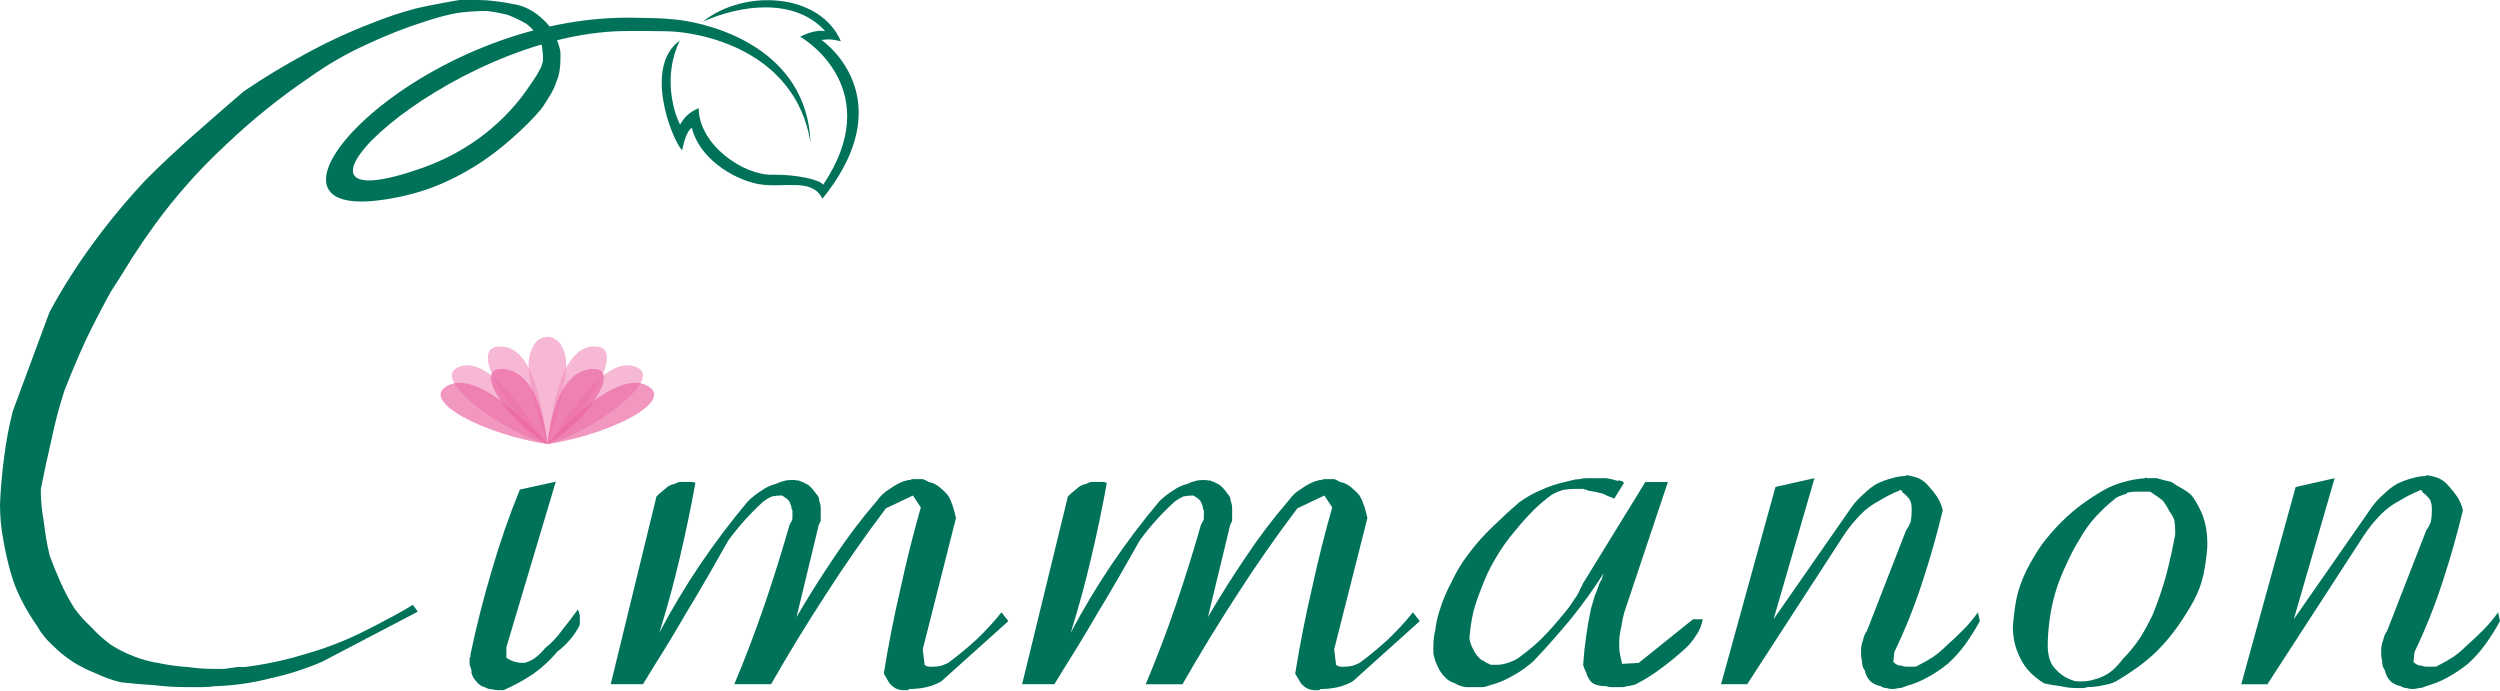
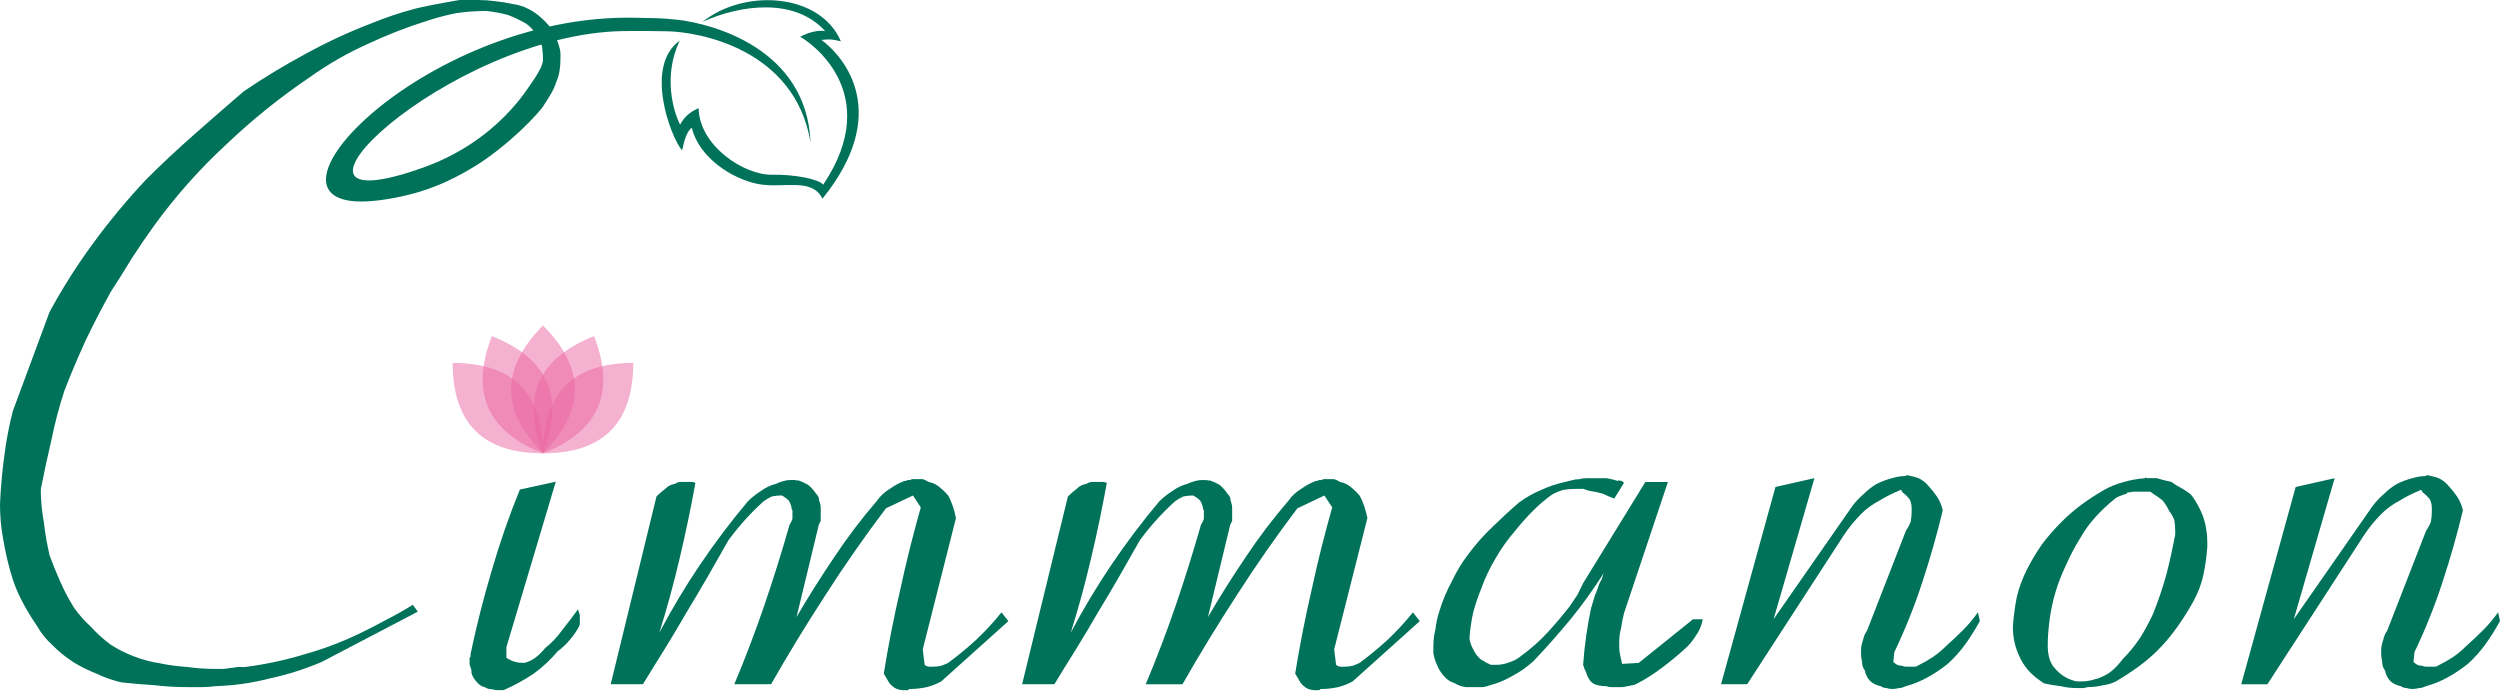
<svg xmlns="http://www.w3.org/2000/svg" xmlns:xlink="http://www.w3.org/1999/xlink" version="1.1" id="Layer_1" x="0px" y="0px" width="255.54" height="70.552" xml:space="preserve">
  <defs id="defs44" />
  <path style="fill:#007259" id="path5" d="m 81.513,49.071 c 0.388,0.13 0.751,0.291 1.092,0.486 0.323,0.275 0.589,0.574 0.801,0.897 0.13,0.13 0.226,0.266 0.291,0.413 0,0.195 0.032,0.356 0.097,0.486 0.064,0.195 0.097,0.364 0.097,0.509 0,0.195 0,0.356 0,0.486 0,0.065 0,0.13 0,0.195 0,0.13 0,0.266 0,0.413 0,0.065 0,0.162 0,0.291 -0.065,0.13 -0.13,0.26 -0.195,0.388 l -2.279,9.44 c 1.197,-2.054 2.489,-4.11 3.881,-6.164 1.31,-1.974 2.764,-3.89 4.365,-5.751 0.323,-0.469 0.751,-0.866 1.285,-1.189 0.468,-0.34 0.962,-0.606 1.48,-0.801 0.145,0 0.25,-0.032 0.315,-0.097 0.065,0 0.162,0 0.291,0 0.065,-0.065 0.162,-0.097 0.291,-0.097 0.065,0 0.128,0 0.193,0 0.275,0 0.543,0 0.801,0 0.21,0.065 0.411,0.162 0.606,0.291 0.388,0.065 0.751,0.235 1.092,0.509 0.323,0.26 0.623,0.549 0.897,0.874 0.193,0.34 0.355,0.708 0.485,1.104 0.13,0.396 0.235,0.797 0.316,1.201 l -3.395,13.42 0.193,1.578 c 0.145,0.13 0.316,0.195 0.509,0.195 0.13,0 0.226,0 0.291,0 0.34,0 0.638,-0.032 0.897,-0.097 0.195,-0.065 0.429,-0.162 0.704,-0.291 0.986,-0.728 1.948,-1.521 2.885,-2.379 0.921,-0.874 1.778,-1.804 2.57,-2.79 l 0.703,0.897 -6.864,6.164 c -0.469,0.26 -0.962,0.453 -1.48,0.583 -0.598,0.13 -1.195,0.195 -1.795,0.195 -0.065,0.081 -0.13,0.121 -0.195,0.121 -0.13,0 -0.266,0 -0.411,0 -0.195,0 -0.392,-0.036 -0.595,-0.109 -0.203,-0.073 -0.369,-0.174 -0.497,-0.304 -0.195,-0.13 -0.356,-0.323 -0.486,-0.583 -0.13,-0.21 -0.266,-0.445 -0.413,-0.704 0.468,-2.911 1.035,-5.791 1.698,-8.639 0.598,-2.783 1.294,-5.565 2.086,-8.348 l -0.801,-1.213 -2.762,1.306 c -2.199,2.911 -4.252,5.856 -6.16,8.832 -1.988,3.058 -3.847,6.107 -5.579,9.148 l -3.759,0 c 1.115,-2.653 2.138,-5.338 3.067,-8.057 0.929,-2.718 1.79,-5.468 2.583,-8.251 0.13,-0.195 0.226,-0.388 0.291,-0.583 0,-0.21 0,-0.413 0,-0.606 0,-0.065 0,-0.13 0,-0.195 l 0,-0.097 c -0.065,-0.065 -0.097,-0.13 -0.097,-0.195 l 0,-0.097 c -0.065,-0.275 -0.162,-0.509 -0.291,-0.704 -0.195,-0.195 -0.429,-0.364 -0.704,-0.509 -0.323,0 -0.654,0.032 -0.994,0.097 -0.323,0.145 -0.614,0.316 -0.872,0.509 -0.663,0.599 -1.294,1.23 -1.891,1.893 -0.599,0.663 -1.164,1.358 -1.698,2.087 -0.728,1.262 -1.422,2.483 -2.086,3.664 -0.728,1.262 -1.455,2.492 -2.183,3.689 -0.728,1.262 -1.455,2.483 -2.183,3.664 -0.792,1.262 -1.552,2.492 -2.279,3.689 l -3.298,0 4.681,-19.194 c 0.26,-0.26 0.558,-0.518 0.897,-0.777 0.26,-0.275 0.591,-0.445 0.994,-0.509 0.195,-0.13 0.388,-0.195 0.583,-0.195 0.21,0 0.411,0 0.606,0 0.13,0 0.291,0 0.486,0 0.145,0 0.283,0.032 0.411,0.097 -0.468,2.588 -1.002,5.145 -1.6,7.669 -0.599,2.572 -1.294,5.12 -2.086,7.644 1.26,-2.394 2.652,-4.716 4.17,-6.965 1.52,-2.249 3.145,-4.401 4.874,-6.455 0.403,-0.404 0.864,-0.769 1.382,-1.092 0.469,-0.34 0.97,-0.574 1.503,-0.704 0.258,-0.13 0.525,-0.226 0.801,-0.291 0.195,-0.065 0.421,-0.097 0.679,-0.097 0.13,0 0.266,0 0.411,0 0.13,0 0.226,0.032 0.291,0.097 l 0,-0.094 z" />
  <path style="fill:#007259" id="path7" d="m 123.567,49.071 c 0.388,0.13 0.751,0.291 1.092,0.486 0.323,0.275 0.589,0.574 0.801,0.897 0.13,0.13 0.226,0.266 0.291,0.413 0,0.195 0.032,0.356 0.097,0.486 0.064,0.195 0.097,0.364 0.097,0.509 0,0.195 0,0.356 0,0.486 0,0.065 0,0.13 0,0.195 0,0.13 0,0.266 0,0.413 0,0.065 0,0.162 0,0.291 -0.065,0.13 -0.13,0.26 -0.195,0.388 l -2.279,9.44 c 1.197,-2.054 2.489,-4.11 3.881,-6.164 1.31,-1.974 2.764,-3.89 4.365,-5.751 0.323,-0.469 0.751,-0.866 1.285,-1.189 0.468,-0.34 0.962,-0.606 1.48,-0.801 0.145,0 0.25,-0.032 0.315,-0.097 0.065,0 0.162,0 0.291,0 0.065,-0.065 0.162,-0.097 0.291,-0.097 0.065,0 0.128,0 0.193,0 0.275,0 0.543,0 0.801,0 0.21,0.065 0.411,0.162 0.606,0.291 0.388,0.065 0.751,0.235 1.092,0.509 0.323,0.26 0.623,0.549 0.897,0.874 0.193,0.34 0.355,0.708 0.485,1.104 0.13,0.396 0.235,0.797 0.316,1.201 l -3.395,13.42 0.193,1.578 c 0.145,0.13 0.316,0.195 0.509,0.195 0.13,0 0.226,0 0.291,0 0.34,0 0.638,-0.032 0.897,-0.097 0.195,-0.065 0.429,-0.162 0.704,-0.291 0.986,-0.728 1.948,-1.521 2.885,-2.379 0.921,-0.874 1.778,-1.804 2.57,-2.79 l 0.703,0.897 -6.864,6.164 c -0.469,0.26 -0.962,0.453 -1.48,0.583 -0.598,0.13 -1.196,0.195 -1.795,0.195 -0.065,0.081 -0.13,0.121 -0.195,0.121 -0.13,0 -0.266,0 -0.411,0 -0.195,0 -0.392,-0.036 -0.595,-0.109 -0.203,-0.073 -0.369,-0.174 -0.497,-0.304 -0.195,-0.13 -0.356,-0.323 -0.486,-0.583 -0.13,-0.21 -0.266,-0.445 -0.413,-0.704 0.468,-2.911 1.035,-5.791 1.698,-8.639 0.598,-2.783 1.294,-5.565 2.086,-8.348 l -0.801,-1.213 -2.764,1.31 c -2.199,2.911 -4.252,5.856 -6.16,8.832 -1.988,3.058 -3.847,6.107 -5.579,9.148 l -3.759,0 c 1.115,-2.653 2.138,-5.338 3.067,-8.057 0.929,-2.718 1.79,-5.468 2.583,-8.251 0.13,-0.195 0.226,-0.388 0.291,-0.583 0,-0.21 0,-0.413 0,-0.606 0,-0.065 0,-0.13 0,-0.195 l 0,-0.097 c -0.065,-0.065 -0.097,-0.13 -0.097,-0.195 l 0,-0.097 c -0.065,-0.275 -0.162,-0.509 -0.291,-0.704 -0.195,-0.195 -0.429,-0.364 -0.704,-0.509 -0.323,0 -0.654,0.032 -0.994,0.097 -0.323,0.145 -0.614,0.316 -0.872,0.509 -0.663,0.599 -1.294,1.23 -1.891,1.893 -0.599,0.663 -1.164,1.358 -1.698,2.087 -0.728,1.262 -1.422,2.483 -2.086,3.664 -0.728,1.262 -1.455,2.492 -2.183,3.689 -0.728,1.262 -1.455,2.483 -2.183,3.664 -0.792,1.262 -1.552,2.492 -2.279,3.689 l -3.298,0 4.681,-19.194 c 0.26,-0.26 0.558,-0.518 0.897,-0.777 0.26,-0.275 0.591,-0.445 0.994,-0.509 0.195,-0.13 0.388,-0.195 0.583,-0.195 0.21,0 0.411,0 0.606,0 0.13,0 0.291,0 0.486,0 0.145,0 0.283,0.032 0.411,0.097 -0.468,2.588 -1.002,5.145 -1.6,7.669 -0.599,2.572 -1.294,5.12 -2.086,7.644 1.26,-2.394 2.652,-4.716 4.17,-6.965 1.52,-2.249 3.145,-4.401 4.875,-6.455 0.403,-0.404 0.864,-0.769 1.382,-1.092 0.469,-0.34 0.97,-0.574 1.503,-0.704 0.258,-0.13 0.525,-0.226 0.801,-0.291 0.195,-0.065 0.421,-0.097 0.679,-0.097 0.13,0 0.266,0 0.411,0 0.13,0 0.226,0.032 0.291,0.097 l 0,-0.098 z" />
  <path style="fill:#007259" id="path9" d="m 165.414,49.071 c 0.13,0.065 0.26,0.097 0.388,0.097 0.065,0.065 0.13,0.13 0.195,0.195 l -0.995,1.601 c -0.388,-0.145 -0.784,-0.316 -1.189,-0.509 -0.469,-0.13 -0.93,-0.226 -1.383,-0.291 -0.195,-0.065 -0.396,-0.13 -0.606,-0.195 -0.26,0 -0.486,0 -0.679,0 -0.469,0 -0.906,0.032 -1.31,0.097 -0.453,0.13 -0.849,0.291 -1.189,0.486 -0.663,0.469 -1.295,1.004 -1.893,1.601 -0.663,0.663 -1.287,1.358 -1.869,2.087 -0.744,0.857 -1.408,1.788 -1.989,2.79 -0.599,0.987 -1.1,2.046 -1.505,3.179 -0.323,0.792 -0.591,1.585 -0.801,2.379 -0.195,0.857 -0.323,1.748 -0.388,2.67 0.065,0.404 0.195,0.777 0.388,1.117 0.145,0.323 0.348,0.614 0.606,0.874 0.13,0.145 0.291,0.251 0.486,0.316 0.145,0.13 0.316,0.226 0.509,0.291 0.065,0.065 0.162,0.097 0.291,0.097 0.065,0 0.13,0 0.195,0 0.065,0 0.138,0 0.218,0 l 0.097,0 c 0.453,0 0.914,-0.097 1.383,-0.291 0.404,-0.13 0.769,-0.331 1.092,-0.606 1.004,-0.728 1.901,-1.521 2.693,-2.379 0.792,-0.857 1.553,-1.755 2.281,-2.693 0.26,-0.388 0.526,-0.784 0.801,-1.189 0.195,-0.388 0.388,-0.784 0.583,-1.189 l 6.357,-10.337 2.305,0 -4.489,13.42 c -0.13,0.534 -0.226,1.027 -0.291,1.48 -0.13,0.469 -0.195,0.97 -0.195,1.505 l 0,0.097 0,0.097 0,0.097 c 0,0.065 0,0.13 0,0.195 0,0.275 0.032,0.543 0.097,0.801 0.065,0.34 0.13,0.639 0.195,0.897 l 1.698,-0.097 5.556,-4.464 0.995,0 c -0.13,0.663 -0.364,1.222 -0.704,1.675 -0.323,0.534 -0.719,1.004 -1.189,1.408 -0.728,0.663 -1.488,1.287 -2.281,1.869 -0.857,0.663 -1.755,1.23 -2.693,1.698 -0.13,0.065 -0.26,0.097 -0.388,0.097 -0.195,0.065 -0.356,0.097 -0.486,0.097 -0.21,0.065 -0.38,0.097 -0.509,0.097 -0.195,0 -0.356,0 -0.486,0 -0.21,0 -0.413,0 -0.606,0 -0.193,0 -0.356,-0.032 -0.486,-0.097 -0.34,0 -0.639,-0.032 -0.897,-0.097 -0.34,-0.065 -0.606,-0.226 -0.801,-0.486 -0.195,-0.275 -0.323,-0.543 -0.388,-0.801 -0.145,-0.275 -0.251,-0.543 -0.316,-0.801 0.065,-0.987 0.17,-1.982 0.316,-2.985 0.13,-0.922 0.291,-1.844 0.486,-2.766 0.13,-0.469 0.26,-0.906 0.388,-1.31 0.145,-0.323 0.283,-0.687 0.413,-1.092 0.065,-0.195 0.162,-0.388 0.291,-0.583 0.065,-0.21 0.13,-0.413 0.195,-0.606 -1.052,1.65 -2.176,3.211 -3.373,4.684 -1.262,1.521 -2.524,2.945 -3.785,4.271 -0.663,0.599 -1.358,1.092 -2.087,1.48 -0.792,0.469 -1.585,0.801 -2.379,0.995 -0.323,0.13 -0.623,0.195 -0.897,0.195 -0.323,0 -0.623,0 -0.897,0 -0.13,0 -0.26,0 -0.388,0 -0.128,0 -0.226,0 -0.291,0 -0.404,-0.065 -0.769,-0.195 -1.092,-0.388 -0.404,-0.13 -0.736,-0.331 -0.995,-0.606 -0.34,-0.323 -0.606,-0.719 -0.801,-1.189 -0.195,-0.388 -0.331,-0.817 -0.413,-1.287 0,-0.065 0,-0.13 0,-0.195 0,-0.065 0,-0.13 0,-0.195 l 0,-0.121 c 0,-0.065 0,-0.13 0,-0.195 0,-0.599 0.073,-1.189 0.218,-1.771 0.065,-0.599 0.195,-1.197 0.388,-1.796 0.323,-1.067 0.752,-2.096 1.287,-3.081 0.469,-1.004 1.035,-1.933 1.698,-2.79 0.728,-0.987 1.553,-1.917 2.475,-2.79 0.874,-0.857 1.771,-1.683 2.693,-2.475 0.728,-0.534 1.488,-0.962 2.281,-1.287 0.728,-0.34 1.521,-0.606 2.379,-0.801 0.275,-0.065 0.543,-0.13 0.801,-0.195 0.195,-0.065 0.429,-0.097 0.704,-0.097 0.195,-0.065 0.429,-0.097 0.704,-0.097 0.195,0 0.421,0 0.679,0 0.469,0 0.939,0 1.408,0 0.388,0.065 0.784,0.162 1.189,0.291 l 0,-0.104 z" />
  <path style="fill:#007259" id="path11" d="m 194.818,48.561 c 0.454,0.065 0.882,0.17 1.288,0.316 0.404,0.195 0.736,0.453 0.995,0.777 0.323,0.34 0.618,0.708 0.886,1.104 0.266,0.396 0.465,0.861 0.595,1.396 -0.583,2.443 -1.28,4.894 -2.089,7.352 -0.794,2.443 -1.749,4.829 -2.866,7.159 l -0.097,0.995 c 0.13,0.13 0.26,0.226 0.388,0.291 0.13,0.065 0.291,0.097 0.486,0.097 0.145,0.065 0.284,0.097 0.413,0.097 0.128,0 0.26,0 0.388,0 0.128,0 0.3,0 0.511,0 0.13,0 0.226,-0.032 0.291,-0.097 0.534,-0.26 1.06,-0.558 1.579,-0.897 0.469,-0.323 0.907,-0.687 1.311,-1.092 0.599,-0.534 1.19,-1.092 1.773,-1.675 0.534,-0.534 1.035,-1.132 1.506,-1.796 l 0.195,0.897 c -0.469,0.857 -0.968,1.65 -1.494,2.379 -0.526,0.728 -1.122,1.392 -1.785,1.989 -0.664,0.534 -1.36,0.999 -2.089,1.396 -0.729,0.396 -1.458,0.692 -2.185,0.886 -0.275,0.13 -0.511,0.195 -0.704,0.195 -0.26,0.065 -0.494,0.097 -0.704,0.097 -0.195,0 -0.389,-0.032 -0.583,-0.097 -0.195,0 -0.398,-0.065 -0.607,-0.195 -0.323,-0.065 -0.624,-0.195 -0.899,-0.388 -0.26,-0.195 -0.453,-0.461 -0.583,-0.801 -0.065,-0.13 -0.097,-0.26 -0.097,-0.388 -0.065,-0.065 -0.13,-0.17 -0.195,-0.316 -0.081,-0.195 -0.121,-0.421 -0.121,-0.679 -0.065,-0.21 -0.097,-0.445 -0.097,-0.704 l 0,-0.097 0,-0.097 c 0,-0.065 0,-0.13 0,-0.195 0,-0.34 0.073,-0.704 0.218,-1.092 0.064,-0.34 0.195,-0.639 0.388,-0.897 l 3.984,-10.24 c 0.195,-0.275 0.356,-0.574 0.486,-0.897 0.065,-0.34 0.097,-0.704 0.097,-1.092 0,-0.065 0,-0.13 0,-0.195 l 0,-0.097 c 0,-0.34 -0.065,-0.639 -0.195,-0.897 -0.195,-0.275 -0.429,-0.509 -0.704,-0.704 l -0.195,-0.291 c -0.794,0.323 -1.523,0.687 -2.185,1.092 -0.729,0.388 -1.36,0.849 -1.895,1.383 -0.323,0.34 -0.624,0.671 -0.899,0.995 -0.323,0.404 -0.616,0.801 -0.874,1.189 l -9.864,15.212 -2.671,0 5.562,-20.165 3.984,-0.897 -4.177,14.414 8.04,-11.551 c 0.34,-0.453 0.745,-0.882 1.215,-1.287 0.388,-0.388 0.817,-0.719 1.287,-0.995 0.534,-0.26 1.062,-0.453 1.579,-0.583 0.469,-0.145 0.939,-0.218 1.409,-0.218 l 0,-0.098 z" />
  <path style="fill:#007259" id="path13" d="m 219.261,48.779 c 0.065,0.065 0.13,0.097 0.195,0.097 l 0.097,0 0.097,0 0.121,0 c 0.195,0 0.421,0 0.679,0 0.21,0.065 0.445,0.13 0.704,0.195 0.26,0.065 0.526,0.13 0.801,0.195 0.195,0.13 0.388,0.26 0.583,0.388 0.534,0.275 1.004,0.574 1.408,0.897 0.323,0.404 0.614,0.874 0.874,1.408 0.275,0.518 0.478,1.075 0.606,1.675 0.128,0.599 0.195,1.197 0.195,1.796 l 0,0.097 0,0.097 0,0.097 c 0,0.065 0,0.13 0,0.195 -0.065,0.939 -0.195,1.869 -0.388,2.79 -0.193,0.921 -0.526,1.819 -0.995,2.693 -0.469,0.857 -1.004,1.715 -1.601,2.572 -0.663,0.939 -1.358,1.771 -2.087,2.5 -0.599,0.599 -1.262,1.161 -1.989,1.687 -0.728,0.526 -1.488,1.023 -2.281,1.492 -0.388,0.195 -0.817,0.323 -1.287,0.388 -0.534,0.13 -1.067,0.195 -1.601,0.195 -0.195,0.065 -0.356,0.097 -0.486,0.097 -0.195,0 -0.396,0 -0.606,0 -0.599,0 -1.157,-0.065 -1.675,-0.195 -0.599,-0.065 -1.165,-0.162 -1.698,-0.291 -0.534,-0.34 -0.995,-0.704 -1.383,-1.092 -0.404,-0.404 -0.736,-0.866 -0.995,-1.383 -0.275,-0.534 -0.478,-1.067 -0.606,-1.601 -0.128,-0.534 -0.195,-1.1 -0.195,-1.698 0.065,-0.987 0.195,-1.982 0.388,-2.985 0.21,-0.922 0.543,-1.844 0.995,-2.766 0.469,-0.939 1.004,-1.836 1.601,-2.693 0.599,-0.792 1.262,-1.553 1.989,-2.281 0.663,-0.663 1.358,-1.262 2.087,-1.796 0.729,-0.534 1.488,-1.027 2.281,-1.48 0.599,-0.34 1.262,-0.606 1.989,-0.801 0.663,-0.195 1.392,-0.323 2.184,-0.388 l 0,-0.098 z m -1.698,1.481 c -0.065,0.065 -0.13,0.13 -0.195,0.195 -0.13,0.065 -0.226,0.097 -0.291,0.097 -0.195,0.065 -0.364,0.13 -0.509,0.195 -0.195,0.081 -0.356,0.186 -0.486,0.316 -0.663,0.534 -1.295,1.128 -1.893,1.784 -0.598,0.656 -1.124,1.387 -1.578,2.196 -0.534,0.857 -1.004,1.748 -1.408,2.67 -0.453,0.939 -0.817,1.869 -1.092,2.79 -0.26,0.857 -0.453,1.748 -0.583,2.67 -0.145,1.004 -0.218,1.966 -0.218,2.888 0,0.34 0.036,0.675 0.109,1.006 0.073,0.331 0.206,0.66 0.4,0.983 0.26,0.34 0.554,0.639 0.886,0.897 0.333,0.258 0.732,0.461 1.201,0.606 0.13,0.065 0.291,0.097 0.486,0.097 0.145,0 0.283,0 0.413,0 0.26,0 0.558,-0.032 0.897,-0.097 0.26,-0.065 0.518,-0.138 0.777,-0.218 0.534,-0.195 1.004,-0.453 1.408,-0.777 0.388,-0.34 0.752,-0.736 1.092,-1.189 0.663,-0.663 1.262,-1.4 1.796,-2.209 0.453,-0.728 0.882,-1.521 1.287,-2.379 0.534,-1.327 0.995,-2.685 1.383,-4.077 0.34,-1.327 0.639,-2.685 0.897,-4.077 l 0,-0.097 0,-0.097 c 0,-0.065 0,-0.13 0,-0.195 0,-0.34 -0.032,-0.704 -0.097,-1.092 -0.13,-0.34 -0.3,-0.639 -0.509,-0.897 -0.195,-0.404 -0.421,-0.769 -0.679,-1.092 -0.34,-0.275 -0.671,-0.509 -0.995,-0.704 -0.065,-0.065 -0.162,-0.13 -0.291,-0.195 -0.145,0 -0.251,0 -0.316,0 -0.13,0 -0.226,0 -0.291,0 -0.13,0 -0.26,0 -0.388,0 -0.21,0 -0.413,0 -0.606,0 -0.193,0 -0.396,0.032 -0.606,0.097 l 0,-0.097 z" />
  <path style="fill:#007259" id="path15" d="m 247.986,48.561 c 0.454,0.065 0.882,0.17 1.288,0.316 0.404,0.195 0.736,0.453 0.995,0.777 0.323,0.34 0.618,0.708 0.886,1.104 0.266,0.396 0.465,0.861 0.595,1.396 -0.583,2.443 -1.28,4.894 -2.089,7.352 -0.794,2.443 -1.749,4.829 -2.866,7.159 l -0.097,0.995 c 0.13,0.13 0.26,0.226 0.388,0.291 0.13,0.065 0.291,0.097 0.486,0.097 0.145,0.065 0.284,0.097 0.413,0.097 0.128,0 0.26,0 0.388,0 0.128,0 0.3,0 0.511,0 0.13,0 0.226,-0.032 0.291,-0.097 0.534,-0.26 1.06,-0.558 1.579,-0.897 0.469,-0.323 0.907,-0.687 1.311,-1.092 0.599,-0.534 1.19,-1.092 1.773,-1.675 0.534,-0.534 1.035,-1.132 1.506,-1.796 l 0.195,0.897 c -0.469,0.857 -0.968,1.65 -1.494,2.379 -0.526,0.728 -1.122,1.392 -1.785,1.989 -0.664,0.534 -1.36,0.999 -2.089,1.396 -0.729,0.396 -1.458,0.692 -2.185,0.886 -0.275,0.13 -0.511,0.195 -0.704,0.195 -0.26,0.065 -0.494,0.097 -0.704,0.097 -0.195,0 -0.389,-0.032 -0.583,-0.097 -0.195,0 -0.398,-0.065 -0.607,-0.195 -0.323,-0.065 -0.624,-0.195 -0.899,-0.388 -0.26,-0.195 -0.453,-0.461 -0.583,-0.801 -0.065,-0.13 -0.097,-0.26 -0.097,-0.388 -0.065,-0.065 -0.13,-0.17 -0.195,-0.316 -0.081,-0.195 -0.121,-0.421 -0.121,-0.679 -0.065,-0.21 -0.097,-0.445 -0.097,-0.704 l 0,-0.097 0,-0.097 c 0,-0.065 0,-0.13 0,-0.195 0,-0.34 0.073,-0.704 0.218,-1.092 0.064,-0.34 0.195,-0.639 0.388,-0.897 L 247.989,54.243 c 0.195,-0.275 0.356,-0.574 0.486,-0.897 0.065,-0.34 0.097,-0.704 0.097,-1.092 0,-0.065 0,-0.13 0,-0.195 l 0,-0.097 c 0,-0.34 -0.065,-0.639 -0.195,-0.897 -0.195,-0.275 -0.429,-0.509 -0.704,-0.704 l -0.195,-0.291 c -0.794,0.323 -1.523,0.687 -2.185,1.092 -0.729,0.388 -1.36,0.849 -1.895,1.383 -0.323,0.34 -0.624,0.671 -0.899,0.995 -0.323,0.404 -0.616,0.801 -0.874,1.189 l -9.862,15.214 -2.671,0 5.562,-20.165 3.984,-0.897 -4.177,14.414 8.04,-11.551 c 0.34,-0.453 0.745,-0.882 1.215,-1.287 0.388,-0.388 0.817,-0.719 1.287,-0.995 0.534,-0.26 1.062,-0.453 1.579,-0.583 0.469,-0.145 0.939,-0.218 1.409,-0.218 l 0,-0.101 z" />
  <path style="fill:#007259" id="path18" d="m 56.81,49.235 -5.046,16.911 0,1.092 c 0.322,0.21 0.62,0.348 0.893,0.413 0.195,0.065 0.42,0.097 0.675,0.097 0.081,0 0.153,0 0.217,0 l 0.097,0 c 0.45,-0.13 0.841,-0.326 1.171,-0.594 0.331,-0.266 0.634,-0.572 0.906,-0.911 0.661,-0.518 1.247,-1.14 1.761,-1.869 0.531,-0.663 1.063,-1.358 1.593,-2.087 0.065,0.197 0.128,0.391 0.193,0.585 0,0.197 0,0.367 0,0.512 0,0.13 0,0.226 0,0.291 0,0.133 -0.032,0.261 -0.097,0.391 -0.258,0.472 -0.555,0.9 -0.892,1.292 -0.387,0.472 -0.813,0.877 -1.28,1.216 -0.723,0.863 -1.545,1.626 -2.463,2.292 -0.998,0.665 -2.02,1.224 -3.066,1.68 l -0.097,0 c -0.08,0 -0.152,0 -0.217,0 -0.064,0 -0.128,0 -0.193,0 -0.257,0 -0.489,-0.032 -0.7,-0.097 -0.257,0 -0.482,-0.065 -0.675,-0.195 -0.337,-0.065 -0.635,-0.26 -0.893,-0.585 -0.257,-0.275 -0.427,-0.574 -0.507,-0.897 0,-0.13 0,-0.237 0,-0.318 -0.064,-0.065 -0.095,-0.162 -0.095,-0.291 -0.065,-0.065 -0.097,-0.162 -0.097,-0.291 0,-0.065 0,-0.13 0,-0.195 0,-0.065 0,-0.133 0,-0.197 0,-0.081 0,-0.153 0,-0.218 0.065,-0.065 0.097,-0.13 0.097,-0.195 0,-0.065 0,-0.13 0,-0.195 0.596,-2.855 1.32,-5.708 2.172,-8.563 0.806,-2.79 1.763,-5.547 2.873,-8.272 l 3.669,-0.802 z" />
  <g id="g4405">
    <g transform="matrix(1.380485,0,0,1.380485,0,-0.836574)" id="g36">
      <path d="m 52.025,2.216 c 3.158,-2.502 8.717,-2.098 10.238,1.447 -0.74,-0.178 -0.896,-0.15 -1.439,-0.1 1.752,1.295 5.176,5.45 0.071,11.756 -0.789,-1.609 -2.908,-0.727 -4.771,-1.09 -1.938,-0.381 -4.377,-1.967 -4.898,-4.164 -0.327,0.221 -0.53,0.795 -0.724,1.678 -0.836,-0.973 -2.827,-6.24 -0.174,-8.127 -1.252,2.611 -0.461,5.285 0.028,6.217 0.388,-0.713 0.902,-1.016 1.374,-1.217 0.034,2.75 3.341,4.973 5.45,4.928 1.692,-0.037 3.53,0.35 3.768,0.742 C 65.57,7.395 59.8,3.606 59.243,3.331 59.823,3.011 60.611,2.806 61.102,2.913 58.849,0.423 54.866,0.942 52.025,2.216 Z" id="path38" style="fill:#007259" />
    </g>
    <path d="M 63.805,3.174 C 45.643,3.414 24.827,23.697 43.227,17.14 50.904,14.407 54.003,8.897 54.408,8.364 54.731,7.914 55.029,7.42 55.304,6.887 55.368,6.693 55.433,6.491 55.498,6.281 c 0,-0.192 0,-0.385 0,-0.58 0,-0.13 -0.097,-0.866 -0.097,-0.995 C 55.337,4.579 55.272,4.482 55.207,4.418 55.142,4.013 54.972,3.649 54.698,3.326 54.438,2.989 54.141,2.689 53.802,2.431 53.218,2.09 52.596,1.79 51.934,1.532 51.206,1.34 50.471,1.204 49.728,1.122 c -1.051,0 -2.076,0.073 -3.077,0.218 -0.986,0.195 -1.971,0.453 -2.957,0.777 -2.116,0.663 -4.169,1.462 -6.156,2.399 -2.051,0.922 -4.006,2.046 -5.864,3.37 -3.038,2.054 -5.882,4.343 -8.531,6.865 -2.715,2.504 -5.162,5.256 -7.341,8.246 -0.809,1.117 -1.577,2.238 -2.303,3.37 -0.728,1.197 -1.455,2.354 -2.181,3.468 -0.922,1.666 -1.778,3.324 -2.568,4.973 -0.792,1.731 -1.52,3.454 -2.181,5.166 -0.534,1.65 -0.97,3.308 -1.309,4.973 -0.388,1.65 -0.751,3.338 -1.091,5.069 0,1.117 0.105,2.238 0.316,3.37 0.128,1.132 0.322,2.257 0.581,3.37 0.34,0.939 0.703,1.836 1.091,2.693 0.403,0.922 0.872,1.81 1.407,2.667 0.516,0.728 1.106,1.392 1.768,1.989 0.598,0.663 1.259,1.259 1.987,1.793 0.726,0.469 1.523,0.871 2.387,1.202 0.864,0.331 1.724,0.56 2.582,0.69 0.921,0.195 1.882,0.323 2.884,0.388 0.921,0.13 1.85,0.195 2.787,0.195 0.26,0 0.518,0 0.777,0 0.273,0 0.541,-0.032 0.799,-0.097 0.195,0 0.428,-0.032 0.703,-0.097 0.26,0 0.526,0 0.801,0 2.051,-0.26 4.063,-0.687 6.034,-1.287 1.923,-0.534 3.78,-1.23 5.573,-2.087 0.984,-0.469 1.945,-0.962 2.884,-1.48 0.921,-0.469 1.81,-0.97 2.667,-1.505 l 0.508,0.701 -9.839,5.148 c -1.713,0.725 -3.466,1.284 -5.26,1.669 -1.795,0.469 -3.644,0.733 -5.551,0.798 -0.469,0.065 -0.937,0.097 -1.405,0.097 -0.518,0 -1.044,0 -1.577,0 -1.131,0 -2.221,-0.065 -3.27,-0.195 C 14.672,69.974 13.54,69.877 12.409,69.748 11.552,69.553 10.696,69.255 9.84,68.85 8.984,68.511 8.193,68.115 7.466,67.662 6.657,67.13 5.962,66.564 5.381,65.965 4.718,65.366 4.186,64.703 3.781,63.976 3.183,63.119 2.652,62.231 2.183,61.309 1.73,60.435 1.367,59.504 1.092,58.519 0.769,57.39 0.511,56.233 0.316,55.051 0.105,53.92 0,52.755 0,51.558 0.065,49.976 0.202,48.39 0.413,46.805 0.607,45.207 0.904,43.612 1.309,42.027 L 5.065,31.889 c 1.324,-2.441 2.815,-4.789 4.47,-7.043 1.655,-2.257 3.446,-4.411 5.369,-6.463 1.582,-1.585 3.24,-3.135 4.97,-4.656 1.647,-1.456 3.327,-2.917 5.04,-4.39 2.051,-1.392 4.175,-2.677 6.372,-3.858 2.181,-1.194 4.395,-2.221 6.642,-3.078 1.454,-0.599 2.94,-1.097 4.459,-1.502 C 43.92,0.509 46.965,0 46.965,0 c 0.323,0 1.55,0 1.89,0 0.581,0 1.172,0.04 1.77,0.121 0.598,0.065 1.194,0.162 1.793,0.291 0.533,0.065 1.062,0.229 1.586,0.496 0.525,0.266 0.99,0.596 1.394,0.982 0.468,0.404 0.864,0.874 1.187,1.408 0.258,0.518 0.46,1.044 0.605,1.578 0.065,0.195 0.097,0.396 0.097,0.606 0,0.195 0,0.388 0,0.583 0,0.404 -0.032,0.803 -0.097,1.2 -0.065,0.396 -0.17,0.755 -0.316,1.078 -0.26,0.874 -0.817,1.686 -1.285,2.413 -0.453,0.792 -3.709,4.201 -7.104,6.272 -2.466,1.505 -5.32,2.848 -9.549,3.422 -15.631,2.13 4.06,-19.182 26.09,-18.634 1.683,0.04 2.467,0.008 4.239,0.204 3.671,0.427 13.191,2.987 13.585,12.532 C 81.261,5.021 71.468,3.233 68.097,3.194 65.867,3.171 65.652,3.15 63.805,3.174 Z" id="path40" style="fill:#007259" />
  </g>
-   <g id="flower" transform="matrix(0.1590834,0,0,0.1590834,45.0395,34.42653)">
-     <g style="display:inline" id="layer3">
-       <path id="center-petal" d="m 68.616,68.929 c 3.911,-7.982 13.911,-43.911 11.875,-55 C 78.624,3.76 73.526,-0.053 68.526,5.5776036e-4 63.526,0.054 58.949,3.631 56.83,13.751 c -2.304,11 7.696,47.196 11.786,55.179 z" style="fill:#f194be;fill-opacity:0.667;fill-rule:evenodd;stroke:none;stroke-width:1px;stroke-linecap:butt;stroke-linejoin:miter;stroke-opacity:1" />
-       <g style="display:inline" id="left-back-petals">
-         <path style="fill:#f194be;fill-opacity:0.667;fill-rule:evenodd;stroke:none;stroke-width:1px;stroke-linecap:butt;stroke-linejoin:miter;stroke-opacity:1" d="M 68.612,68.929 C 48.483,55.08 16.122,7.676 37.174,6.218 62.95,4.433 66.515,58.933 68.612,68.929 Z" id="back-petal2" />
-         <path style="fill:#f194be;fill-opacity:0.667;fill-rule:evenodd;stroke:none;stroke-width:1px;stroke-linecap:butt;stroke-linejoin:miter;stroke-opacity:1" d="M 68.612,68.923 C 44.435,63.395 -6.658,28.329 10.698,19.798 31.549,9.547 57.222,54.096 68.612,68.923 Z" id="back-petal1" />
-       </g>
-       <use height="100%" width="100%" id="right-back-petals" transform="matrix(-1,0,0,1,137.2177,0.00169011)" xlink:href="#left-back-petals" y="0" x="0" />
-     </g>
-     <g style="display:inline" id="front-petals">
-       <g style="display:inline" id="left-front-petals">
-         <path style="fill:#eb65a1;fill-opacity:0.667;fill-rule:evenodd;stroke:none;stroke-width:1px;stroke-linecap:butt;stroke-linejoin:miter;stroke-opacity:1" d="M 68.609,68.931 C 28.531,62.927 -14.309,41.173 4.596,31.319 24.531,20.927 60.531,59.927 68.609,68.931 Z" id="front-petal1" />
-         <path style="fill:#eb65a2;fill-opacity:0.667;fill-rule:evenodd;stroke:none;stroke-width:1px;stroke-linecap:butt;stroke-linejoin:miter;stroke-opacity:1" d="m 68.61,68.931 c -21.731,-10.651 -50.805,-50.266 -27.981,-48.215 22.824,2.051 27.184,41.066 27.981,48.215 z" id="front-petal2" />
-       </g>
-       <use height="100%" width="100%" id="right-front-petals" transform="matrix(-0.9998556,0,0,1,137.2083,1.0744066e-7)" xlink:href="#left-front-petals" y="0" x="0" />
-     </g>
-   </g>
-   <g id="layer4" style="display:none">
-     <g id="g4410">
-       <path style="fill:#ff9c00" id="path22" d="m 54.638,41.118 c 1.38,0.676 4.681,0.583 5.842,0.043 0.545,-0.254 -0.311,-2.826 -0.774,-1.915 -0.048,-0.885 -0.549,-1.802 -0.917,-1.213 0.035,-0.763 -0.515,-1.697 -0.979,-1.011 -0.294,-1.057 -0.892,-1.067 -1.146,-0.054 -0.277,-0.37 -0.892,-0.043 -0.925,1.092 -0.362,-0.596 -0.79,0.38 -0.843,1.129 -0.302,-0.77 -1.059,1.534 -0.258,1.929 z" />
-       <path style="fill:#c9007a" id="path24" d="m 61.869,40.898 c 1.706,-1.12 7.275,-0.555 7.938,1.179 0.404,1.052 -1.672,1.615 -2.818,0.826 -3.502,-2.406 -5.802,-1.556 -5.12,-2.004 z" />
-       <path style="fill:#c9007a" id="path26" d="m 60.701,41.811 c 2.042,0.011 6.371,3.551 5.969,5.366 -0.243,1.1 -2.286,0.424 -2.807,-0.868 -1.59,-3.94 -3.98,-4.503 -3.163,-4.498 z" />
-       <path style="fill:#c9007a" id="path28" d="m 57.924,42.045 c 1.825,0.908 4.158,5.994 2.996,7.448 -0.704,0.879 -2.238,-0.625 -2.138,-2.017 0.305,-4.237 -1.59,-5.795 -0.857,-5.431 z" />
-       <path style="fill:#c9007a" id="path30" d="m 53.476,40.969 c -1.873,-0.809 -7.261,0.696 -7.62,2.518 -0.218,1.109 1.923,1.307 2.917,0.334 3.04,-2.971 5.453,-2.53 4.703,-2.852 z" />
-       <path style="fill:#c9007a" id="path32" d="m 54.956,41.99 c -2.022,0.28 -5.842,4.365 -5.202,6.113 0.388,1.06 2.322,0.116 2.667,-1.236 1.052,-4.114 3.344,-4.99 2.535,-4.877 z" />
+   <g id="flower" transform="matrix(0.1590834,0,0,0.1590834,45.0395,34.42653)" style="display:none" />
+   <g id="layer1">
+     <g transform="matrix(0.1231867,0,0,0.1231874,39.57283,15.04745)" id="petals">
+       <path id="left_petal" d="m 54.293,178.987 c 0.281,50 25,75 75,75 0,-50 -25,-75 -75,-75 z" style="fill:#eb65a1;fill-opacity:0.498;fill-rule:evenodd;stroke:none;stroke-width:1.014px;stroke-linecap:butt;stroke-linejoin:miter;stroke-opacity:1" />
+       <use transform="matrix(0.9309025,0.3652677,-0.3652677,0.9309025,101.707,-29.67669)" height="100%" width="100%" id="middle_left" xlink:href="#left_petal" y="0" x="0" />
+       <use transform="matrix(0.7071116,0.7071068,-0.7071116,0.7071068,217.4677,-17.03289)" height="100%" width="100%" id="middle" xlink:href="#left_petal" y="0" x="0" />
+       <use height="100%" width="100%" transform="matrix(-1,0,0,1,258.586,8.0302683e-6)" id="middle_right" xlink:href="#middle_left" y="0" x="0" />
+       <use height="100%" width="100%" transform="matrix(-1,0,0,1,258.5859,0)" id="right" xlink:href="#left_petal" y="0" x="0" />
    </g>
  </g>
</svg>
